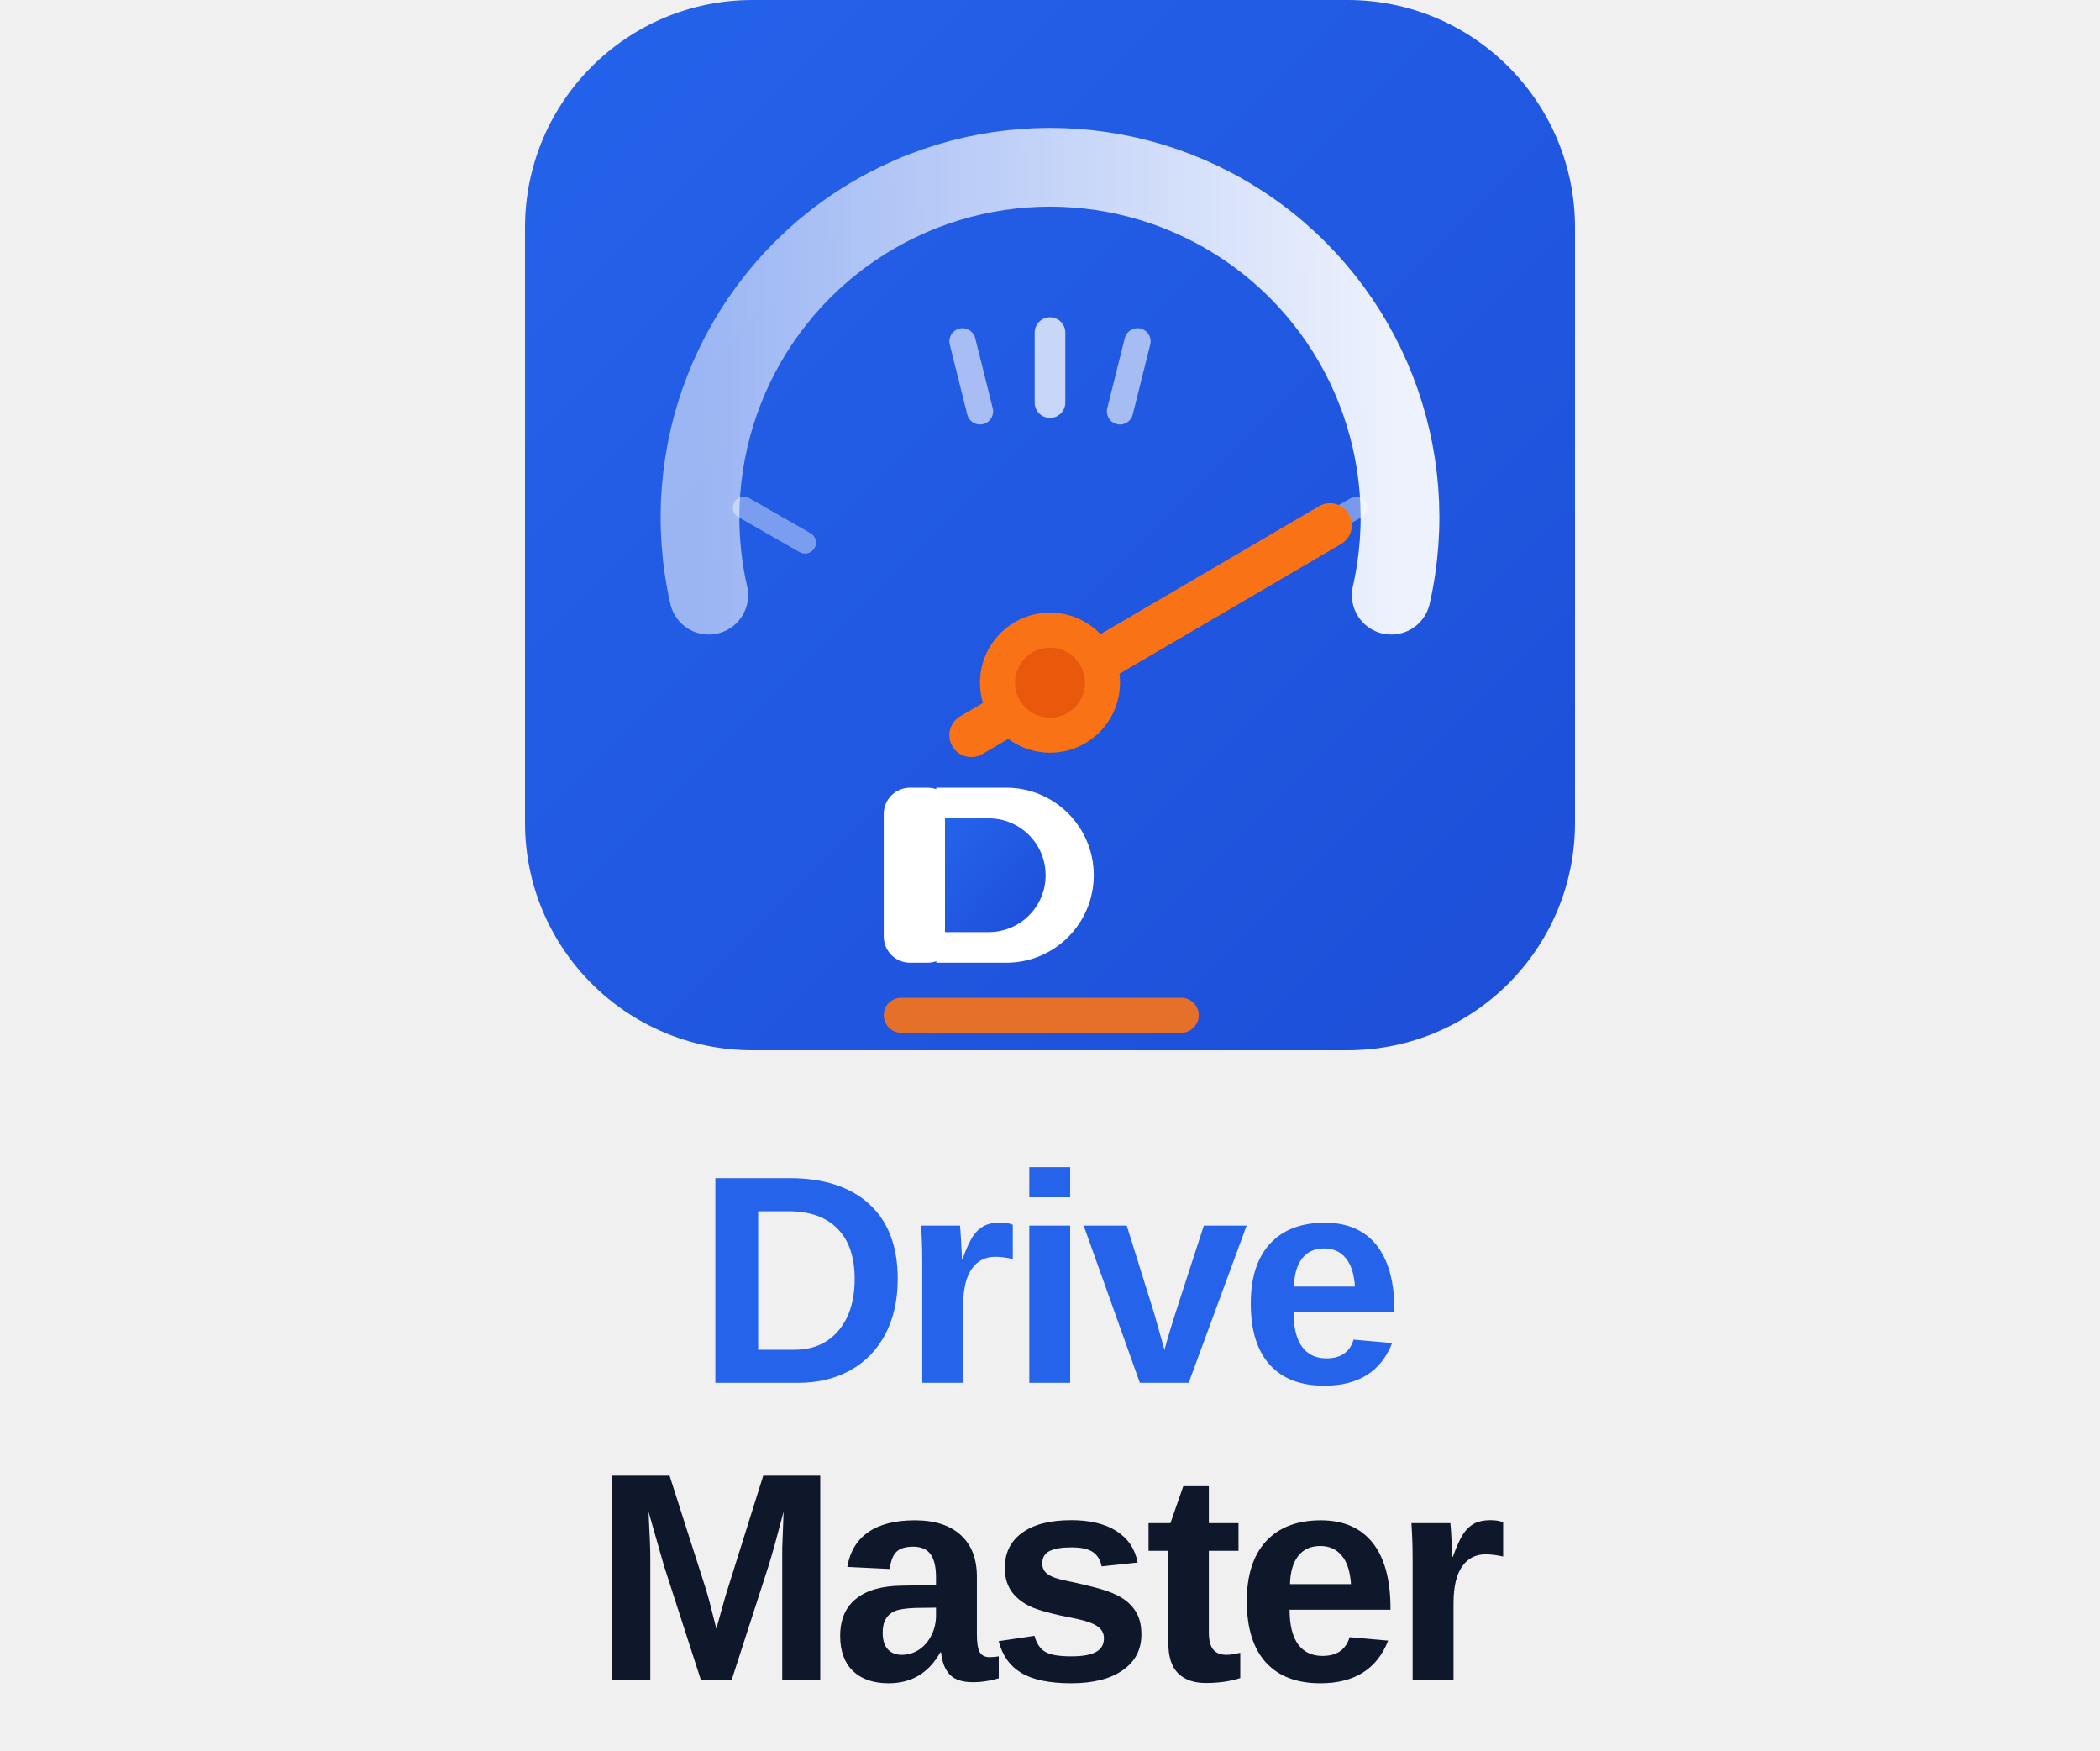
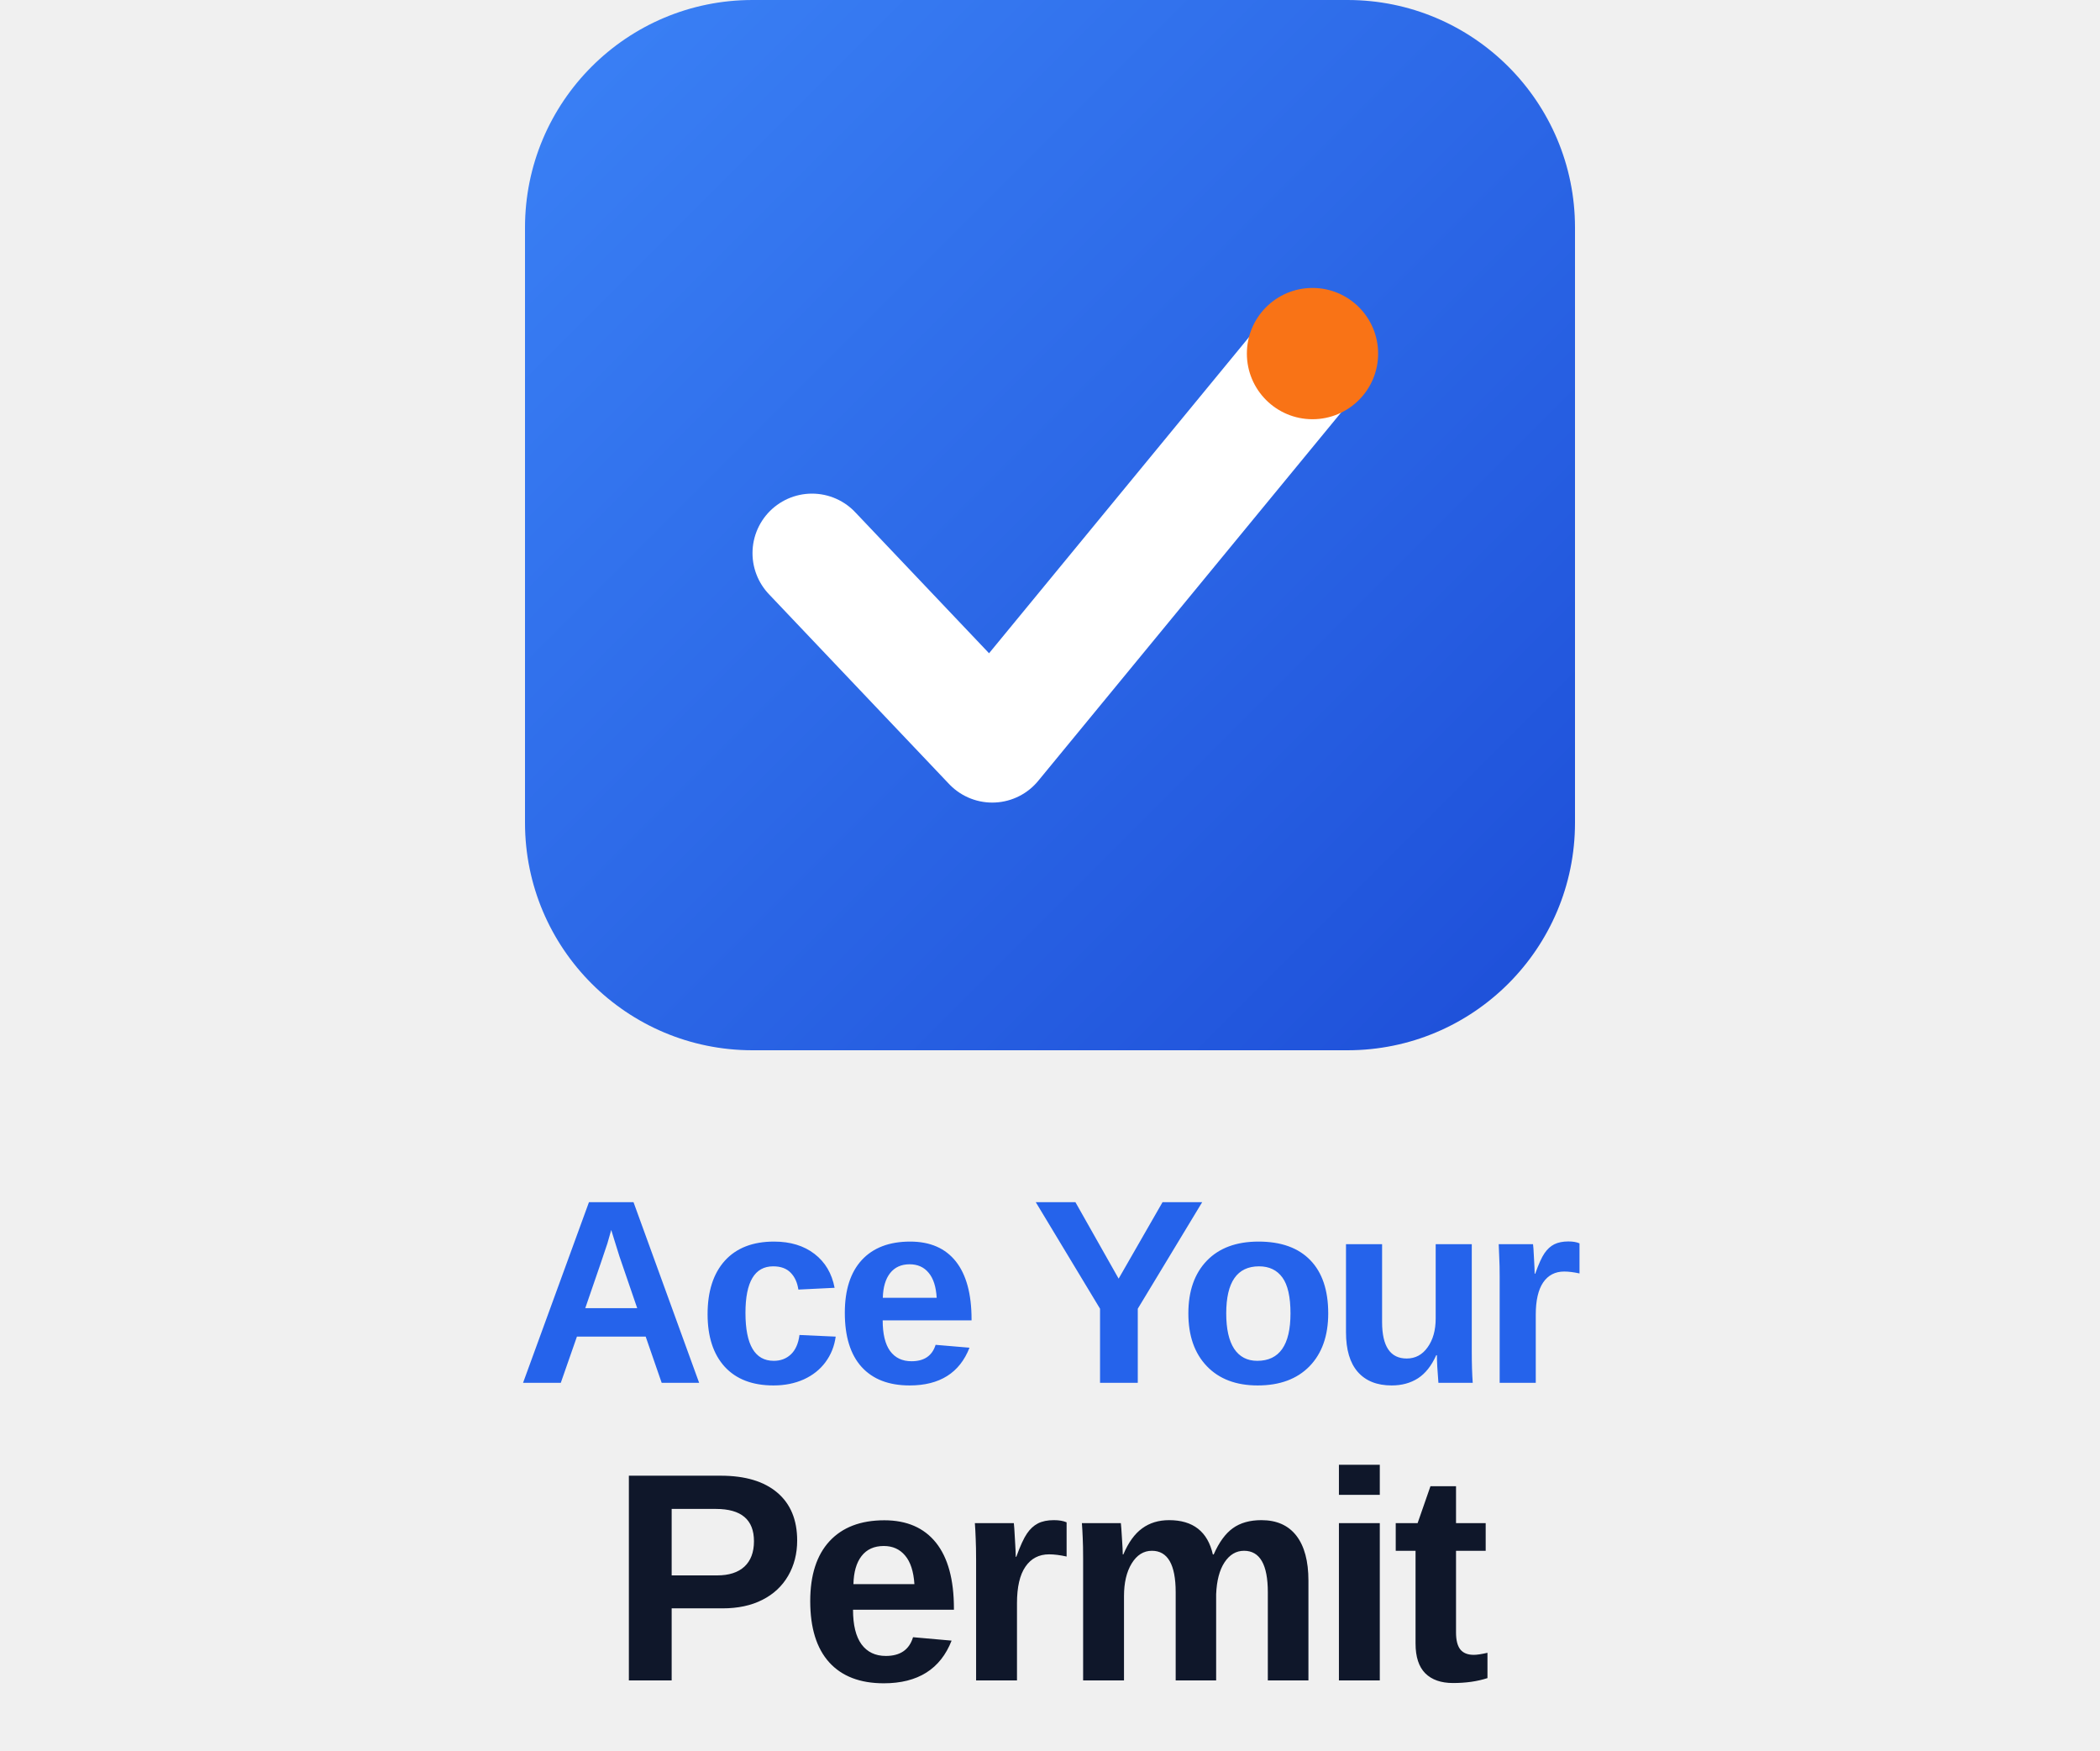
<svg xmlns="http://www.w3.org/2000/svg" width="240" height="200" viewBox="0 0 240 200" role="img" aria-label="Ace Your Permit">
  <defs>
    <linearGradient id="bgMark" x1="0%" y1="0%" x2="100%" y2="100%">
-       <stop offset="0%" stop-color="#2563EB" />
+       <stop offset="0%" stop-color="#3B82F6" />
      <stop offset="100%" stop-color="#1D4ED8" />
-     </linearGradient>
-     <linearGradient id="arcG" x1="0%" y1="0%" x2="100%" y2="0%">
-       <stop offset="0%" stop-color="#ffffff" stop-opacity="0.55" />
-       <stop offset="100%" stop-color="#ffffff" stop-opacity="0.92" />
    </linearGradient>
  </defs>
  <rect x="60" y="0" width="120" height="120" rx="26" fill="url(#bgMark)" />
-   <path d="M 81 68 A 40 40 0 1 1 159 68" fill="none" stroke="url(#arcG)" stroke-width="9" stroke-linecap="round" />
-   <line x1="112" y1="47" x2="110" y2="39" stroke="white" stroke-width="3" stroke-linecap="round" opacity="0.6" />
-   <line x1="120" y1="46" x2="120" y2="38" stroke="white" stroke-width="3.5" stroke-linecap="round" opacity="0.75" />
-   <line x1="128" y1="47" x2="130" y2="39" stroke="white" stroke-width="3" stroke-linecap="round" opacity="0.6" />
-   <line x1="92" y1="62" x2="85" y2="58" stroke="white" stroke-width="2.5" stroke-linecap="round" opacity="0.4" />
-   <line x1="148" y1="62" x2="155" y2="58" stroke="white" stroke-width="2.5" stroke-linecap="round" opacity="0.4" />
-   <line x1="111" y1="84" x2="152" y2="60" stroke="#F97316" stroke-width="5" stroke-linecap="round" />
-   <circle cx="120" cy="78" r="8" fill="#F97316" />
-   <circle cx="120" cy="78" r="4" fill="#EA580C" />
-   <rect x="101" y="90" width="8" height="20" rx="3" fill="white" />
-   <path d="M 107 90 h8 a 10 10 0 0 1 0 20 h-8 Z" fill="white" />
-   <path d="M 108 93.5 h5 a 6.5 6.5 0 0 1 0 13 h-5 Z" fill="url(#bgMark)" />
-   <rect x="101" y="114" width="36" height="4" rx="2" fill="#F97316" opacity="0.9" />
-   <text x="120" y="158" font-family="'Cabinet Grotesk', 'Arial Black', Arial, sans-serif" font-weight="800" font-size="34" letter-spacing="-1" fill="#2563EB" text-anchor="middle" dominant-baseline="auto">Drive</text>
-   <text x="120" y="192" font-family="'Cabinet Grotesk', 'Arial Black', Arial, sans-serif" font-weight="800" font-size="34" letter-spacing="-1" fill="#0F172A" text-anchor="middle" dominant-baseline="auto">Master</text>
+   <path d="M 92.8 63.2 L 113.4 84.9 L 150 40.4" fill="none" stroke="#FFFFFF" stroke-width="13.6" stroke-linecap="round" stroke-linejoin="round" />
+   <circle cx="150" cy="40.4" r="7.5" fill="#F97316" />
+   <text x="120" y="158" font-family="'Cabinet Grotesk', 'Arial Black', Arial, sans-serif" font-weight="800" font-size="30" letter-spacing="-1" fill="#2563EB" text-anchor="middle" dominant-baseline="auto">Ace Your</text>
+   <text x="120" y="192" font-family="'Cabinet Grotesk', 'Arial Black', Arial, sans-serif" font-weight="800" font-size="34" letter-spacing="-1" fill="#0F172A" text-anchor="middle" dominant-baseline="auto">Permit</text>
</svg>
